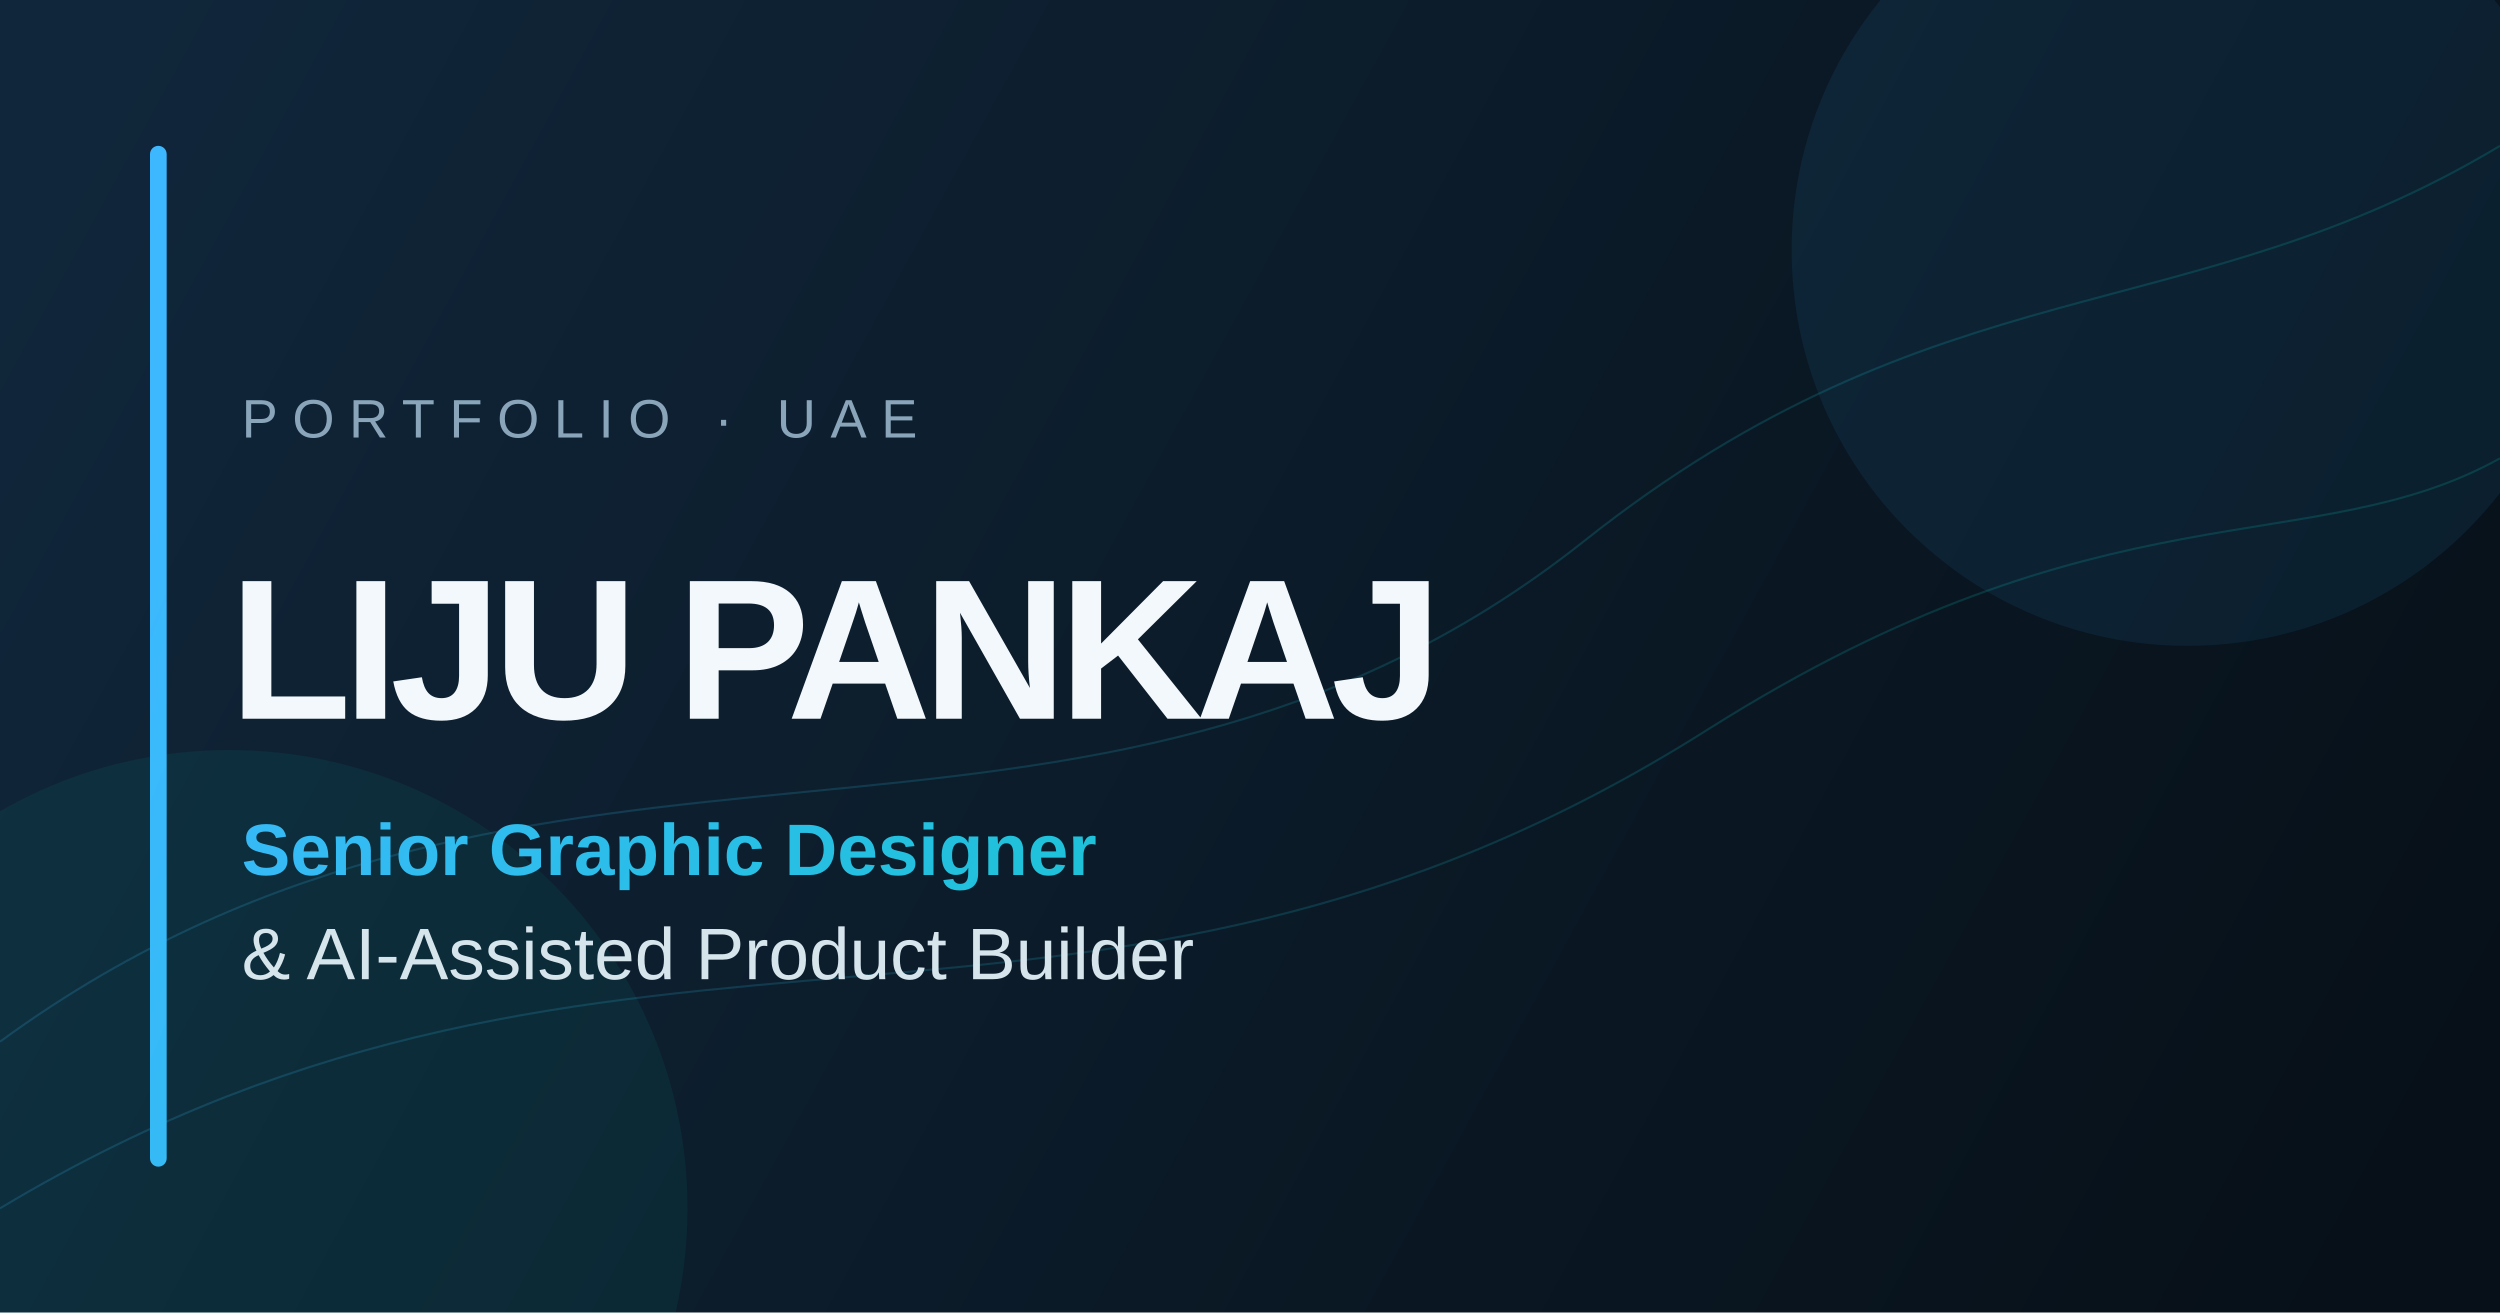
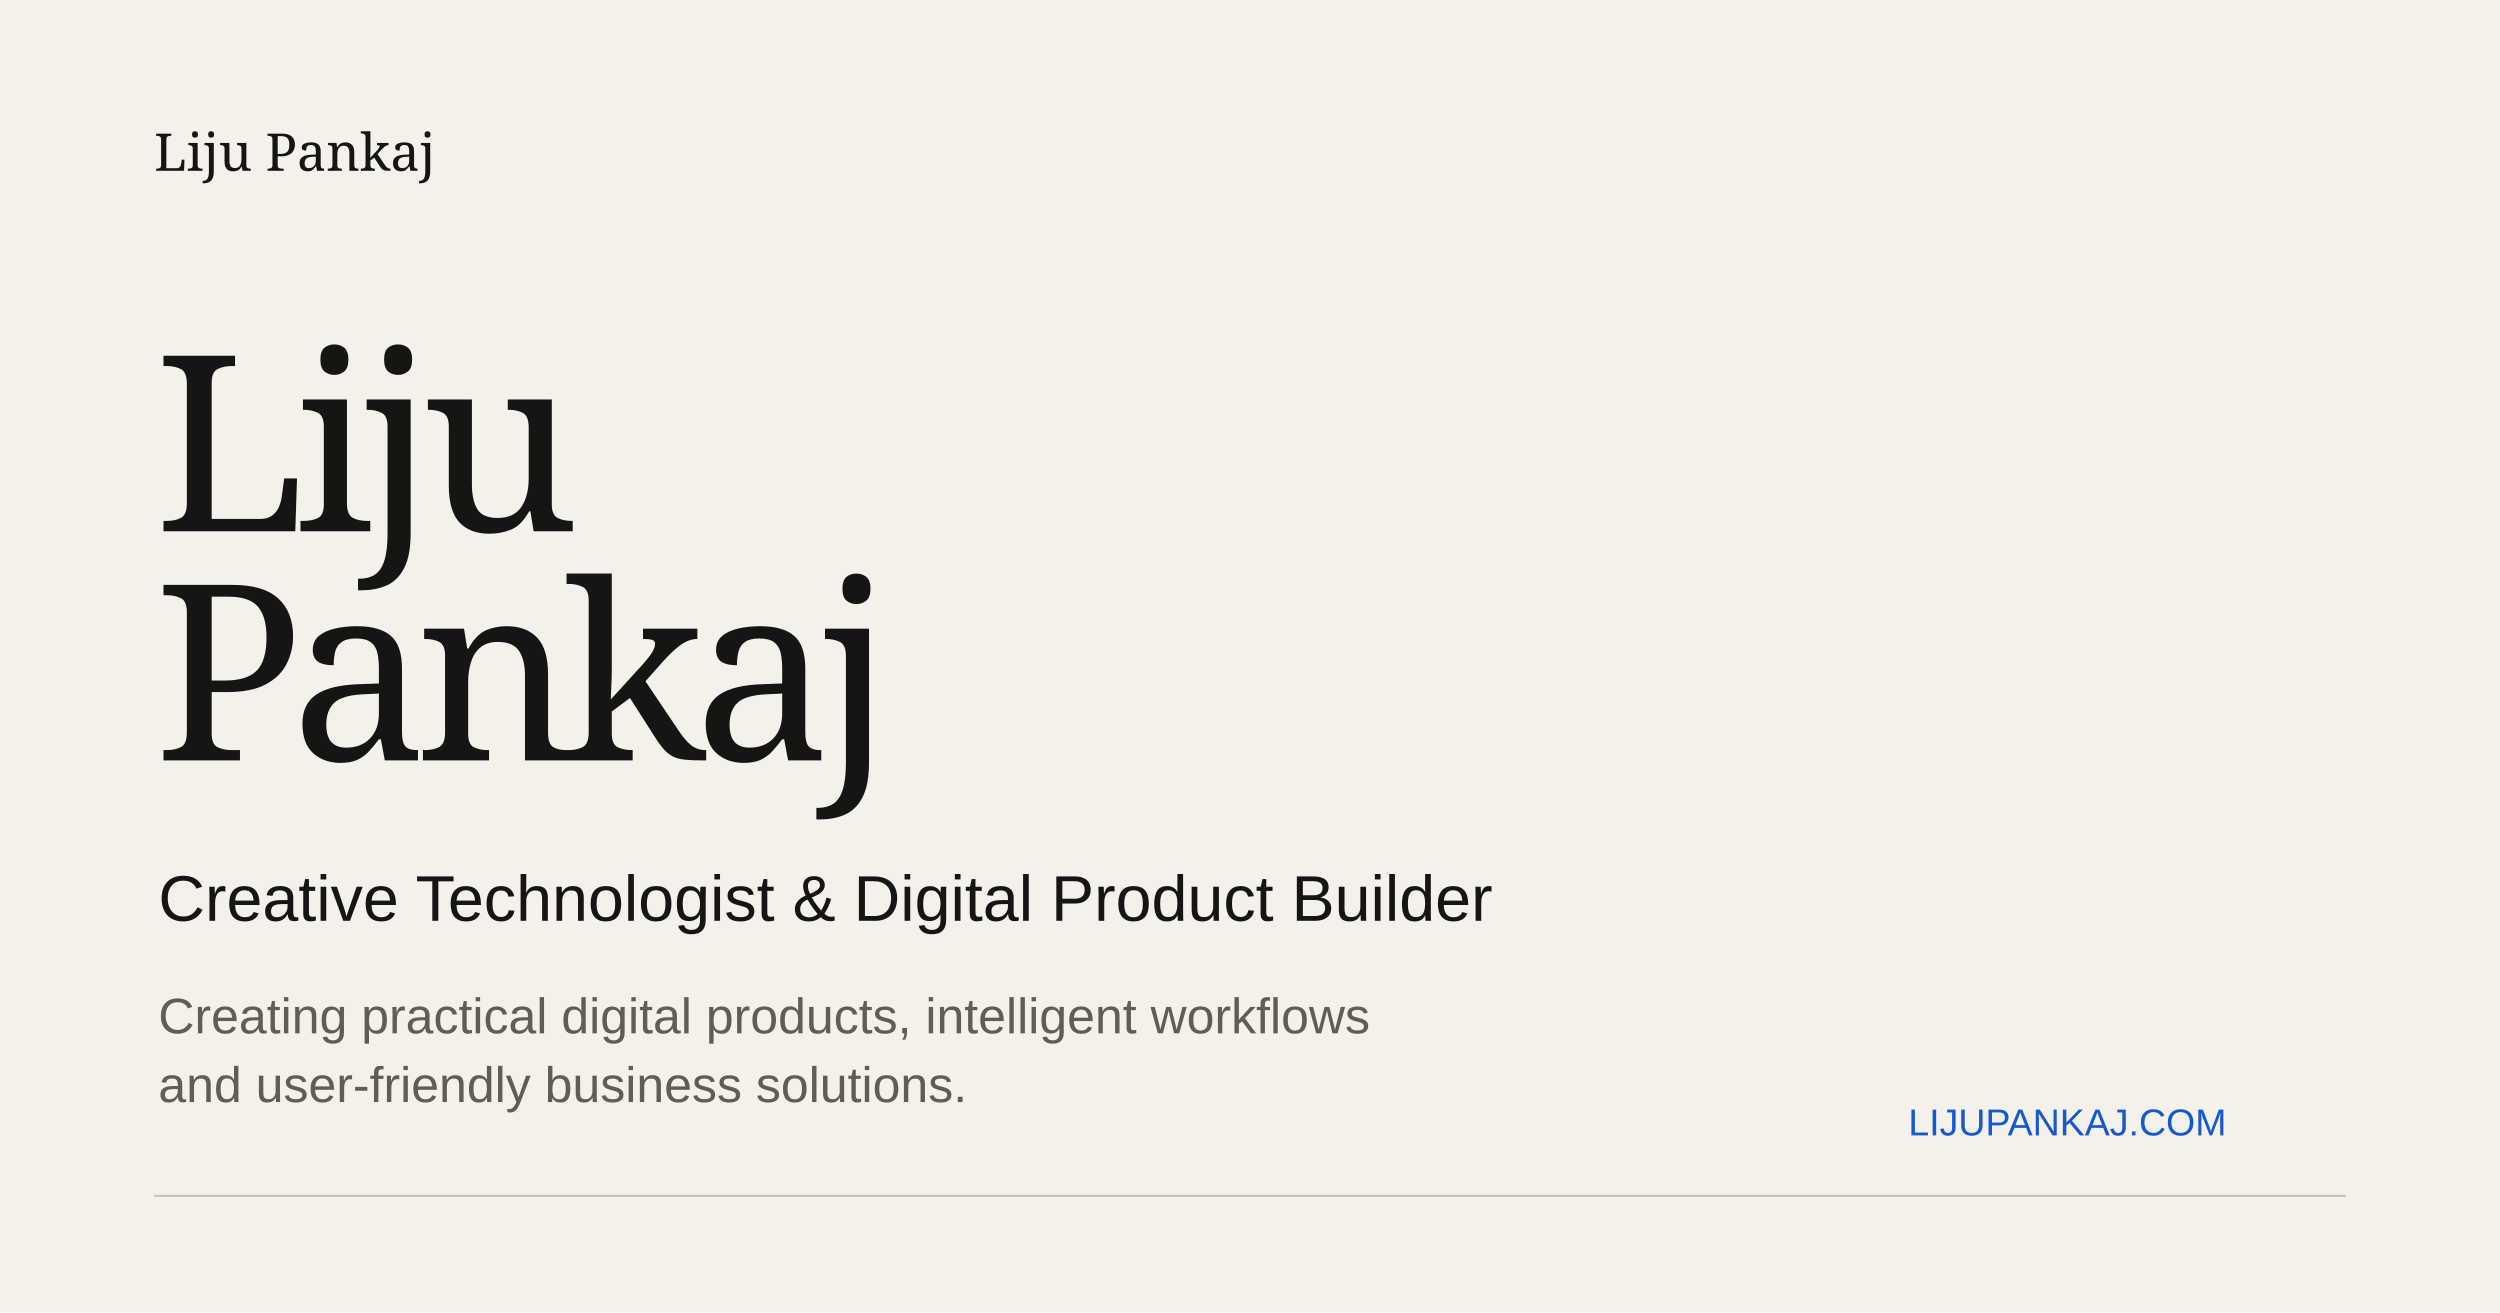
<svg xmlns="http://www.w3.org/2000/svg" width="1200" height="630" viewBox="0 0 1200 630" fill="none">
-   <defs>
-     <linearGradient id="bg" x1="60" y1="20" x2="1140" y2="610" gradientUnits="userSpaceOnUse">
-       <stop stop-color="#10263a" />
-       <stop offset="1" stop-color="#071018" />
-     </linearGradient>
-     <linearGradient id="accent" x1="110" y1="150" x2="1000" y2="520" gradientUnits="userSpaceOnUse">
-       <stop stop-color="#3db8ff" />
-       <stop offset="1" stop-color="#00cbb3" />
-     </linearGradient>
-   </defs>
-   <rect width="1200" height="630" fill="url(#bg)" />
-   <g opacity=".18" stroke="url(#accent)">
-     <path d="M0 500C260 310 520 450 760 260C930 125 1050 160 1200 70" />
-     <path d="M0 580C300 400 520 540 820 350C1010 230 1110 270 1200 220" />
-   </g>
-   <circle cx="1050" cy="120" r="190" fill="#3db8ff" fill-opacity=".08" />
-   <circle cx="110" cy="580" r="220" fill="#00cbb3" fill-opacity=".07" />
-   <rect x="72" y="70" width="8" height="490" rx="4" fill="url(#accent)" />
-   <text x="116" y="210" fill="#8aa5b9" font-family="Arial, sans-serif" font-size="26" letter-spacing="7">PORTFOLIO · UAE</text>
-   <text x="110" y="345" fill="#f2f8fb" font-family="Arial, sans-serif" font-size="96" font-weight="700" letter-spacing="-4">LIJU PANKAJ</text>
-   <text x="116" y="420" fill="url(#accent)" font-family="Arial, sans-serif" font-size="35" font-weight="700">Senior Graphic Designer</text>
-   <text x="116" y="470" fill="#d6e4ec" font-family="Arial, sans-serif" font-size="35">&amp; AI-Assisted Product Builder</text>
+   <rect width="1200" height="630" fill="#F4F1EA" />
+   <text x="74" y="82" fill="#151514" font-family="Georgia, serif" font-size="25">Liju Pankaj</text>
+   <text x="74" y="255" fill="#151514" font-family="Georgia, serif" font-size="118" letter-spacing="-6">Liju</text>
+   <text x="74" y="365" fill="#151514" font-family="Georgia, serif" font-size="118" letter-spacing="-6">Pankaj</text>
+   <text x="76" y="442" fill="#151514" font-family="Arial, sans-serif" font-size="31">Creative Technologist &amp; Digital Product Builder</text>
+   <text x="76" y="496" fill="#5F5D58" font-family="Arial, sans-serif" font-size="24">Creating practical digital products, intelligent workflows</text>
+   <text x="76" y="529" fill="#5F5D58" font-family="Arial, sans-serif" font-size="24">and user-friendly business solutions.</text>
+   <text x="916" y="545" fill="#1458D4" font-family="Arial, sans-serif" font-size="18">LIJUPANKAJ.COM</text>
+   <line x1="74" y1="574" x2="1126" y2="574" stroke="#151514" stroke-opacity="0.22" />
</svg>
